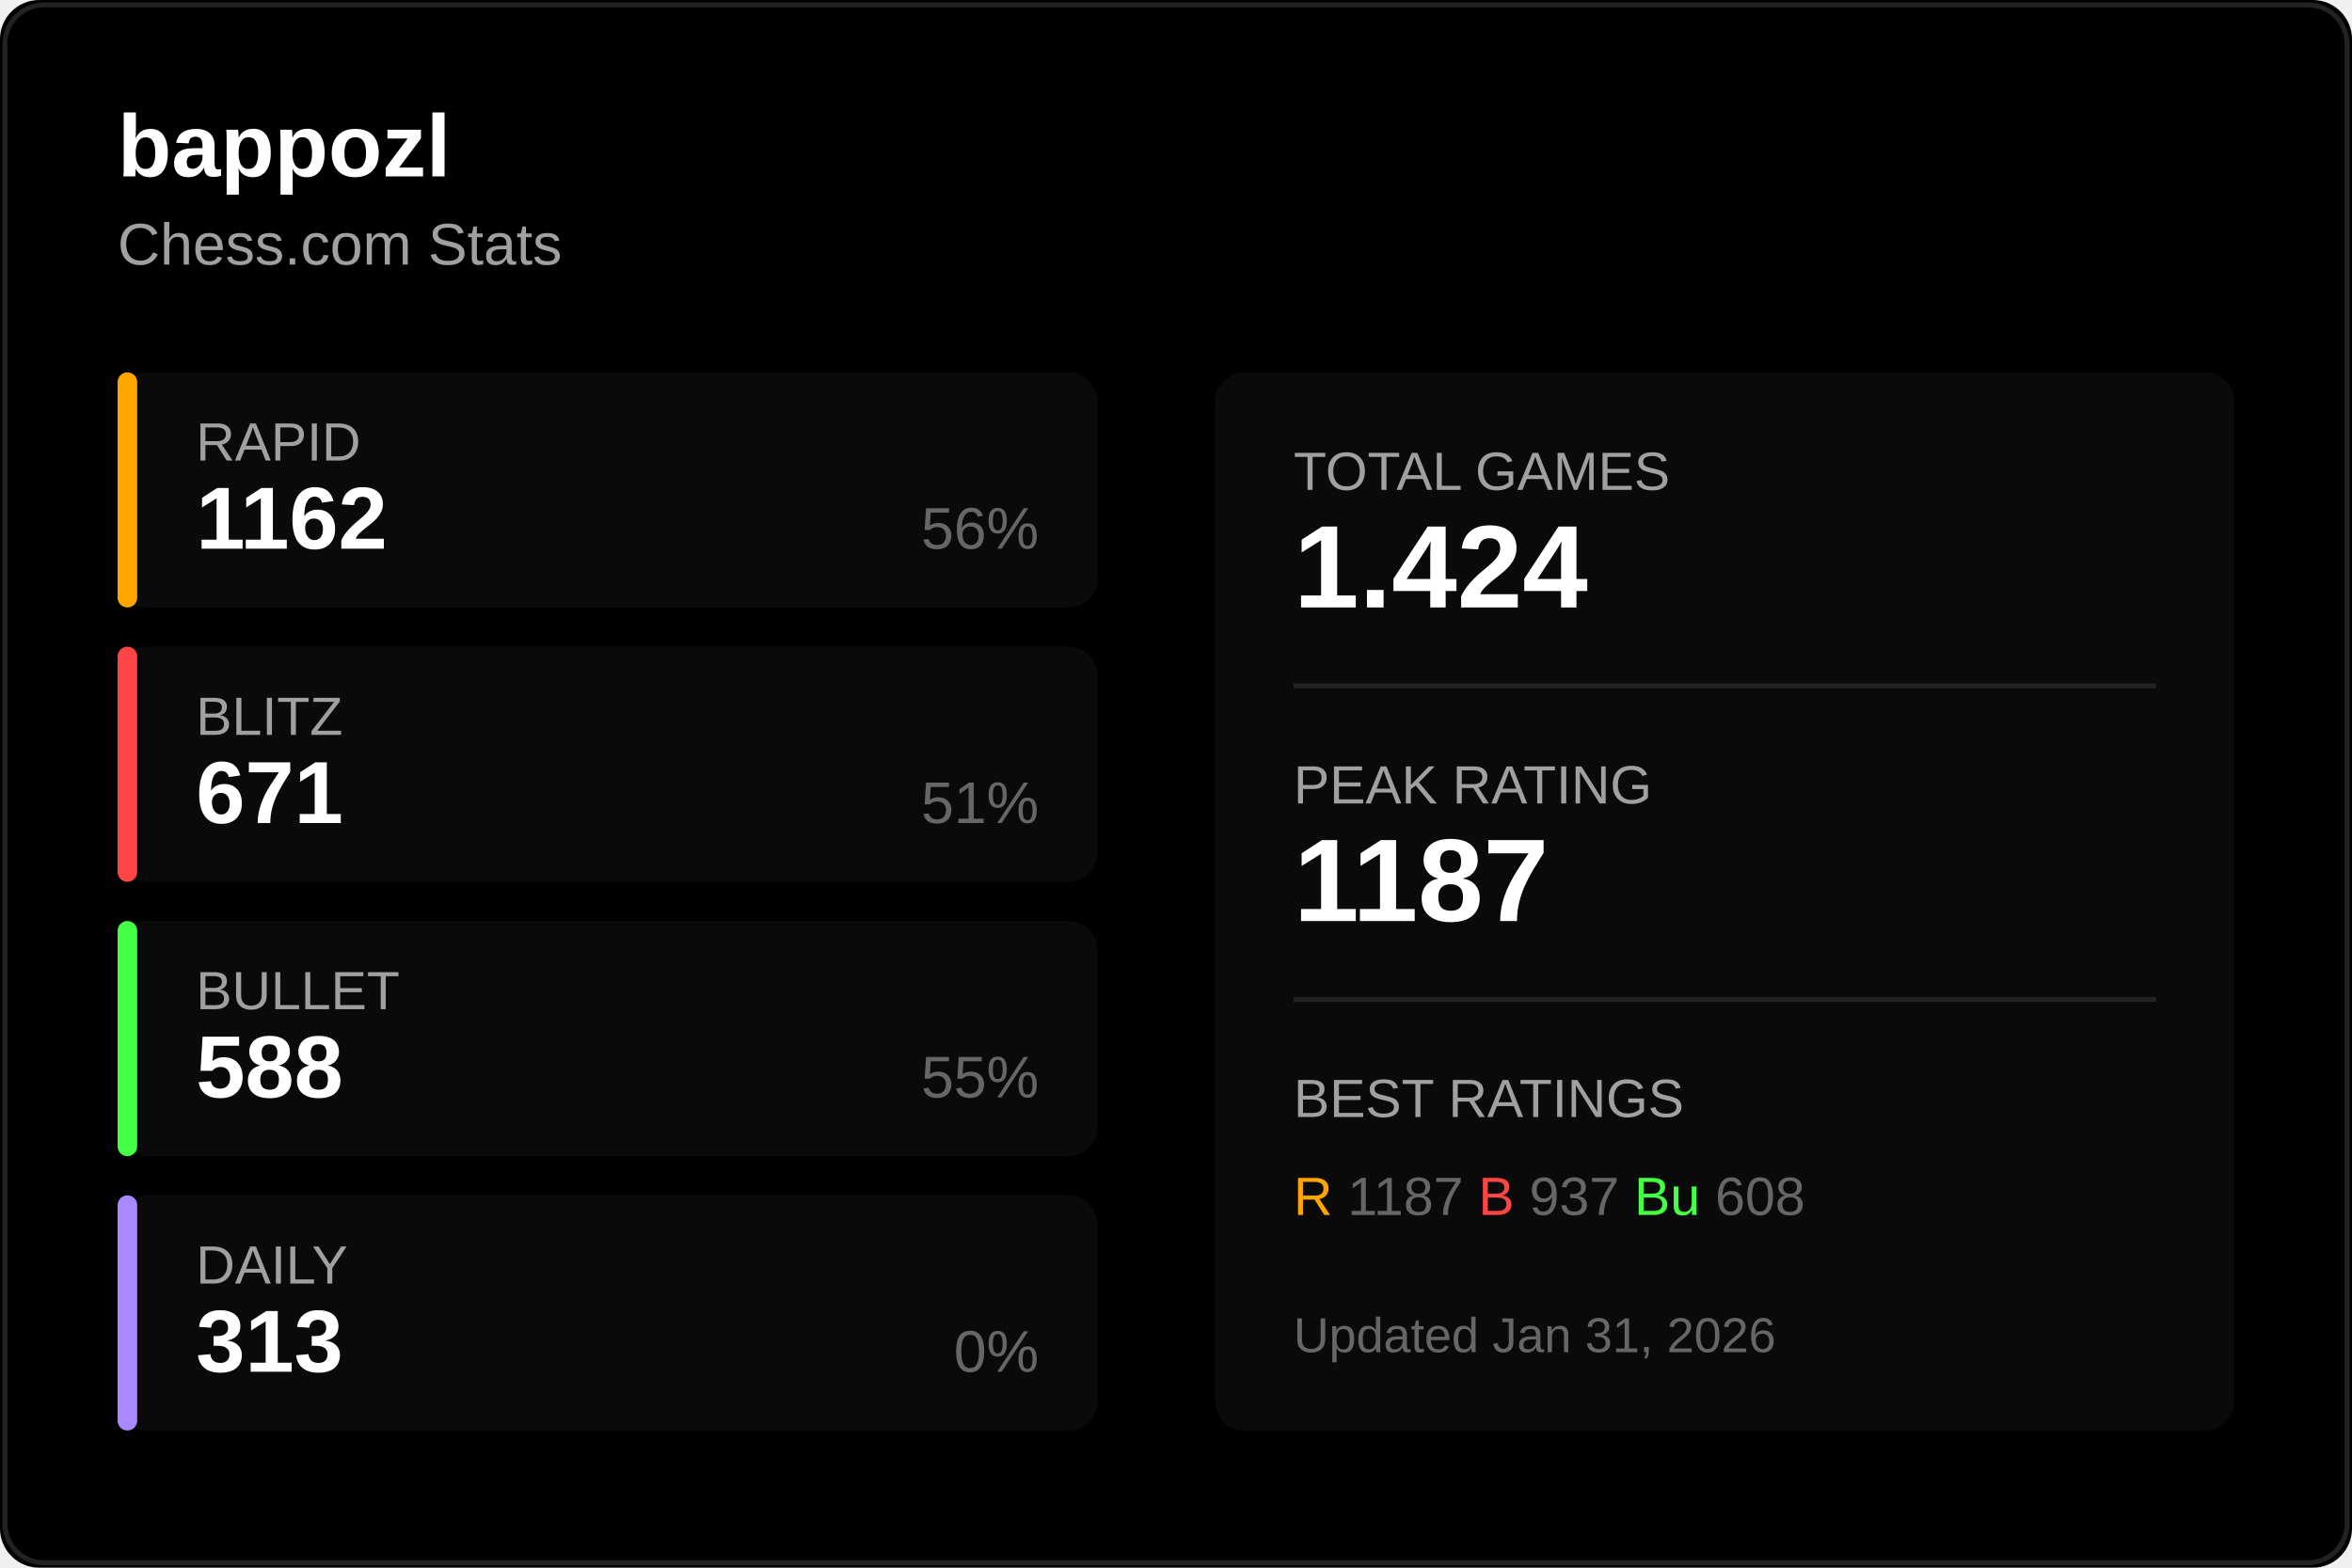
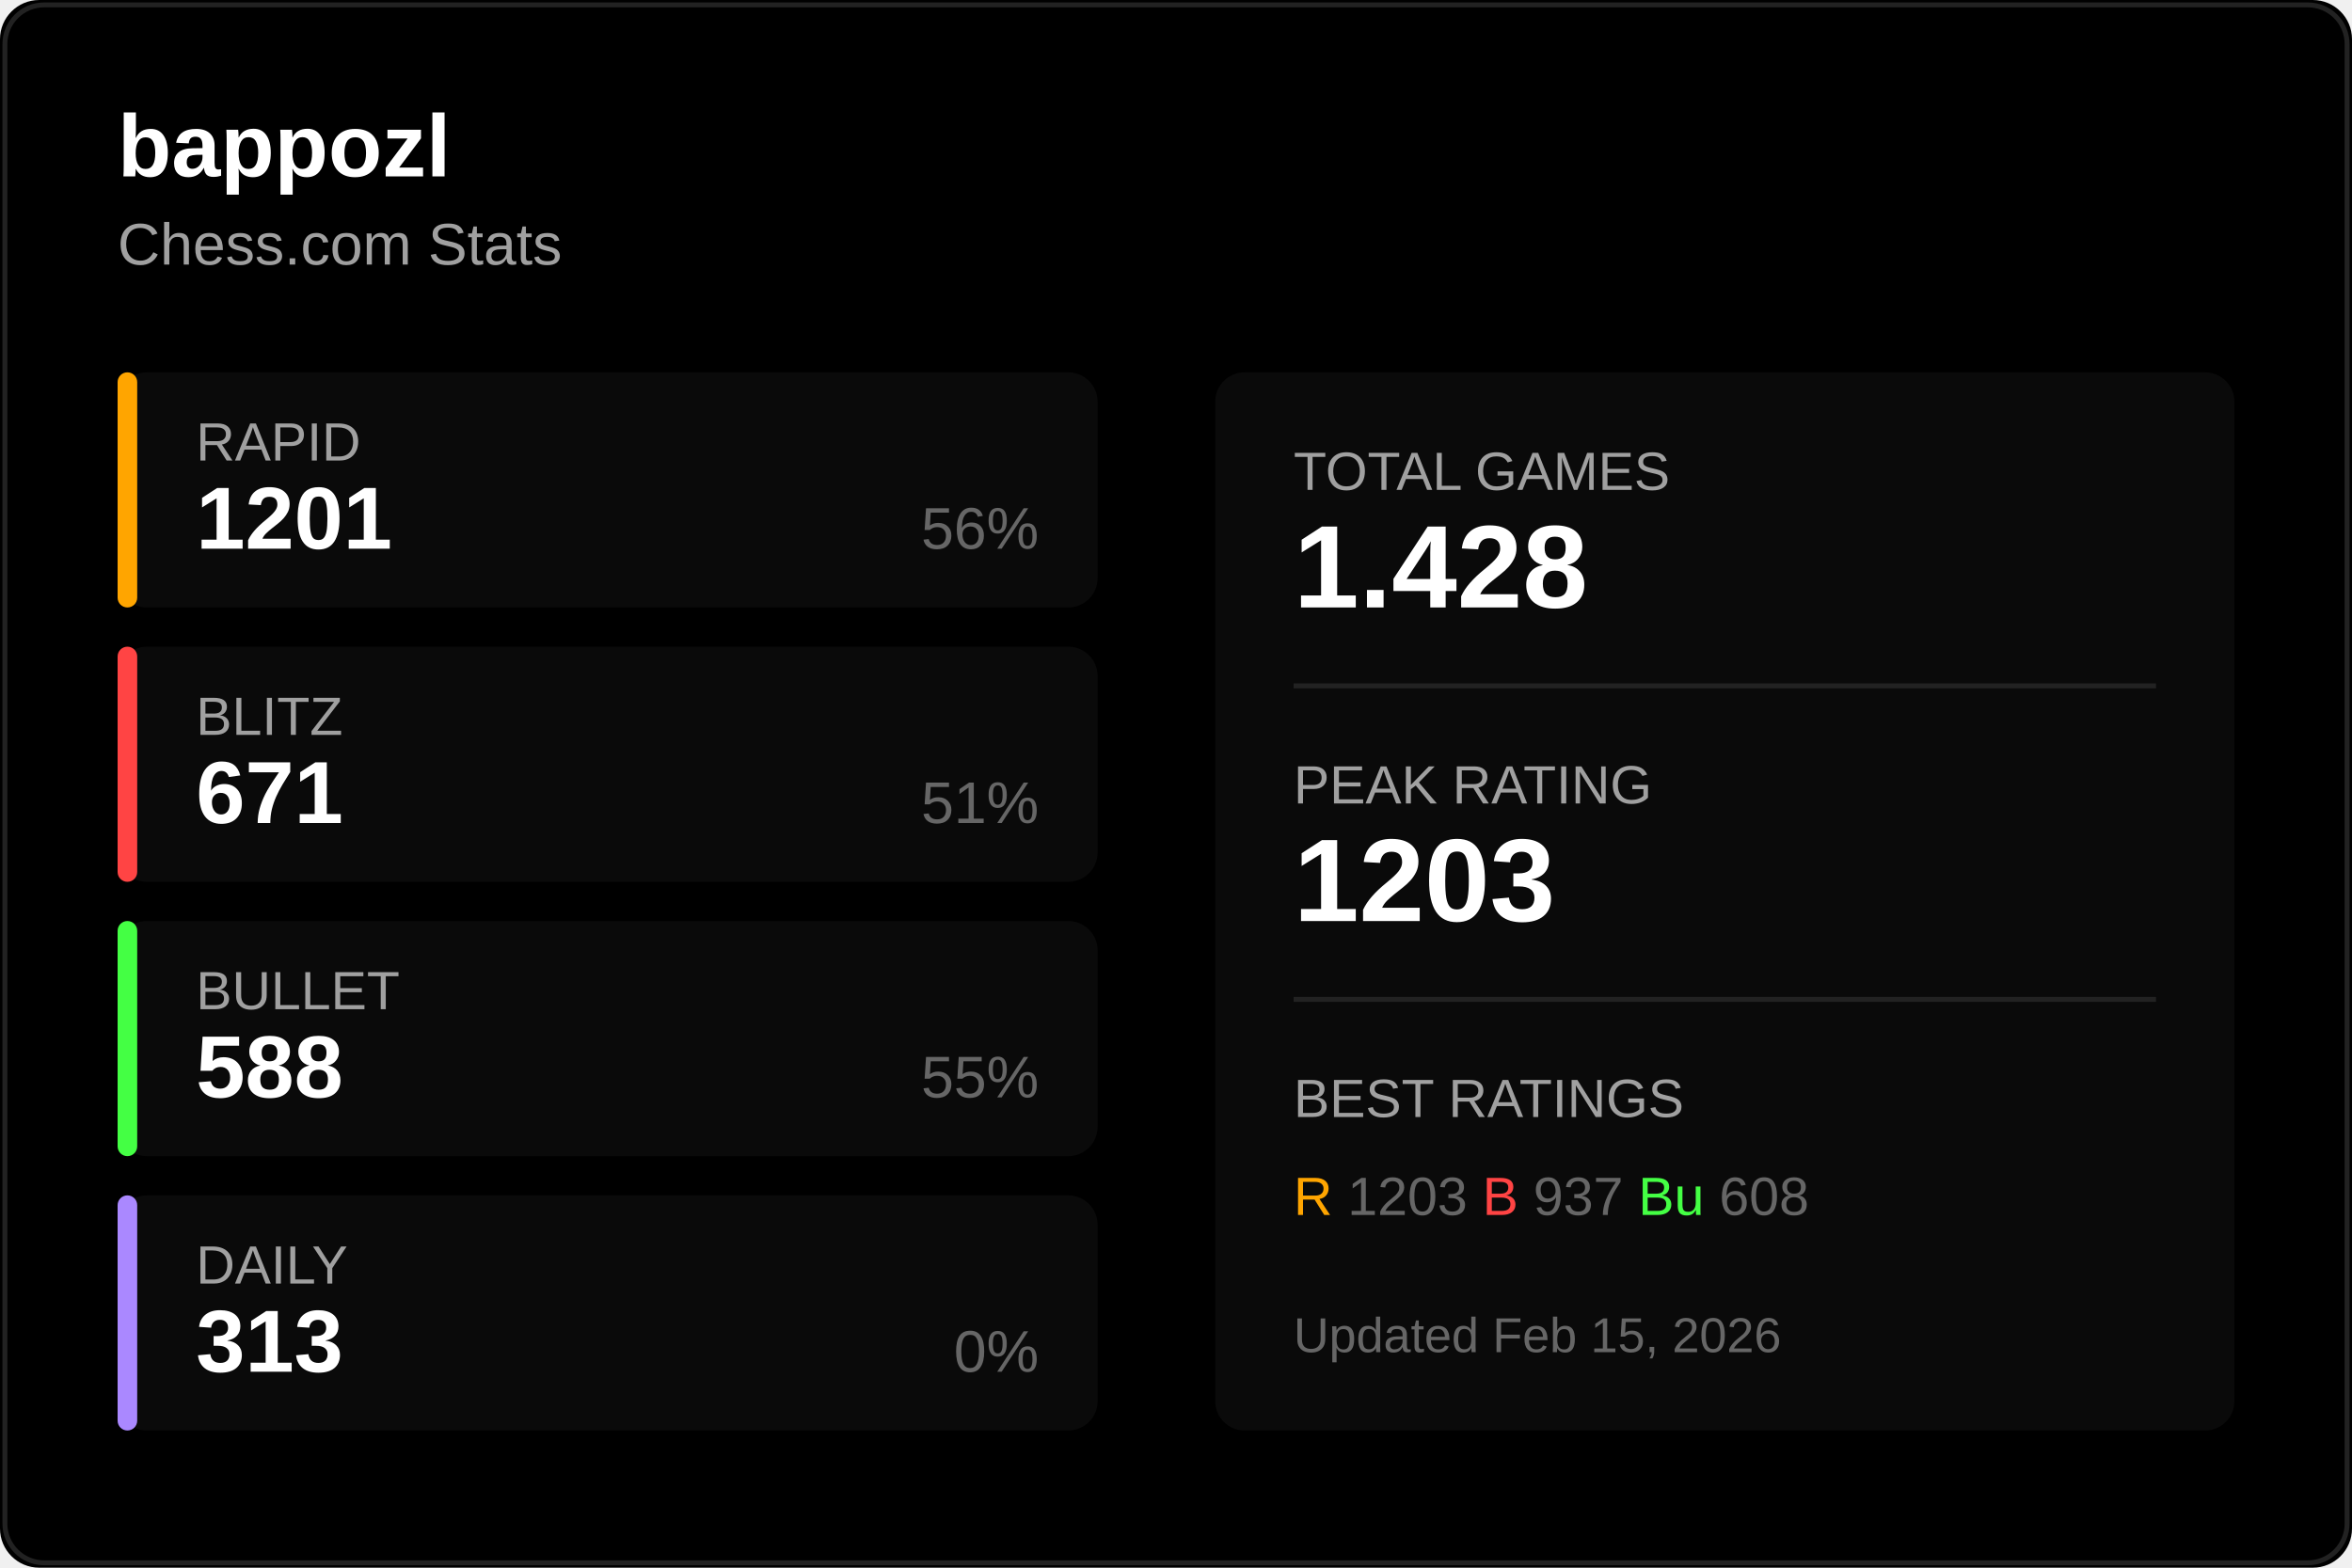
<svg xmlns="http://www.w3.org/2000/svg" width="480" height="320">
  <rect width="480" height="320" fill="#000000" rx="8" />
  <rect x="1" y="1" width="478" height="318" fill="none" stroke="#222222" rx="8" />
  <text x="24" y="36" fill="#ffffff" font-size="18" font-weight="600" font-family="Segoe UI, Arial, sans-serif">
    bappozl
  </text>
  <text x="24" y="54" fill="#a0a0a0" font-size="12" font-family="Segoe UI, Arial, sans-serif">
    Chess.com Stats
  </text>
  <g transform="translate(24, 76)">
    <rect width="200" height="48" fill="#0a0a0a" rx="6" />
    <rect width="4" height="48" fill="#ffa500" rx="2" />
    <text x="16" y="18" fill="#a0a0a0" font-size="11" font-family="Segoe UI, Arial, sans-serif">RAPID</text>
-     <text x="16" y="36" fill="#ffffff" font-size="18" font-weight="600" font-family="Segoe UI, Arial, sans-serif">1162</text>
+     <text x="16" y="36" fill="#ffffff" font-size="18" font-weight="600" font-family="Segoe UI, Arial, sans-serif">1201</text>
    <text x="188" y="36" fill="#666666" font-size="12" font-family="Segoe UI, Arial, sans-serif" text-anchor="end">56%</text>
  </g>
  <g transform="translate(24, 132)">
    <rect width="200" height="48" fill="#0a0a0a" rx="6" />
    <rect width="4" height="48" fill="#ff4444" rx="2" />
    <text x="16" y="18" fill="#a0a0a0" font-size="11" font-family="Segoe UI, Arial, sans-serif">BLITZ</text>
    <text x="16" y="36" fill="#ffffff" font-size="18" font-weight="600" font-family="Segoe UI, Arial, sans-serif">671</text>
    <text x="188" y="36" fill="#666666" font-size="12" font-family="Segoe UI, Arial, sans-serif" text-anchor="end">51%</text>
  </g>
  <g transform="translate(24, 188)">
    <rect width="200" height="48" fill="#0a0a0a" rx="6" />
    <rect width="4" height="48" fill="#44ff44" rx="2" />
    <text x="16" y="18" fill="#a0a0a0" font-size="11" font-family="Segoe UI, Arial, sans-serif">BULLET</text>
    <text x="16" y="36" fill="#ffffff" font-size="18" font-weight="600" font-family="Segoe UI, Arial, sans-serif">588</text>
    <text x="188" y="36" fill="#666666" font-size="12" font-family="Segoe UI, Arial, sans-serif" text-anchor="end">55%</text>
  </g>
  <g transform="translate(24, 244)">
    <rect width="200" height="48" fill="#0a0a0a" rx="6" />
    <rect width="4" height="48" fill="#aa88ff" rx="2" />
    <text x="16" y="18" fill="#a0a0a0" font-size="11" font-family="Segoe UI, Arial, sans-serif">DAILY</text>
    <text x="16" y="36" fill="#ffffff" font-size="18" font-weight="600" font-family="Segoe UI, Arial, sans-serif">313</text>
    <text x="188" y="36" fill="#666666" font-size="12" font-family="Segoe UI, Arial, sans-serif" text-anchor="end">0%</text>
  </g>
  <g transform="translate(248, 76)">
    <rect width="208" height="216" fill="#0a0a0a" rx="6" />
    <text x="16" y="24" fill="#a0a0a0" font-size="11" font-family="Segoe UI, Arial, sans-serif">TOTAL GAMES</text>
-     <text x="16" y="48" fill="#ffffff" font-size="24" font-weight="600" font-family="Segoe UI, Arial, sans-serif">1.424</text>
+     <text x="16" y="48" fill="#ffffff" font-size="24" font-weight="600" font-family="Segoe UI, Arial, sans-serif">1.428</text>
    <line x1="16" y1="64" x2="192" y2="64" stroke="#222222" />
    <text x="16" y="88" fill="#a0a0a0" font-size="11" font-family="Segoe UI, Arial, sans-serif">PEAK RATING</text>
-     <text x="16" y="112" fill="#ffffff" font-size="24" font-weight="600" font-family="Segoe UI, Arial, sans-serif">1187</text>
+     <text x="16" y="112" fill="#ffffff" font-size="24" font-weight="600" font-family="Segoe UI, Arial, sans-serif">1203</text>
    <line x1="16" y1="128" x2="192" y2="128" stroke="#222222" />
    <text x="16" y="152" fill="#a0a0a0" font-size="11" font-family="Segoe UI, Arial, sans-serif">BEST RATINGS</text>
    <text x="16" y="172" fill="#666666" font-size="11" font-family="Segoe UI, Arial, sans-serif">
-       <tspan fill="#ffa500">R</tspan> 1187
+       <tspan fill="#ffa500">R</tspan> 1203
      <tspan fill="#ff4444">B</tspan> 937
      <tspan fill="#44ff44">Bu</tspan> 608
    </text>
    <text x="16" y="200" fill="#666666" font-size="10" font-family="Segoe UI, Arial, sans-serif">
-       Updated Jan 31, 2026
+       Updated Feb 15, 2026
    </text>
  </g>
</svg>
